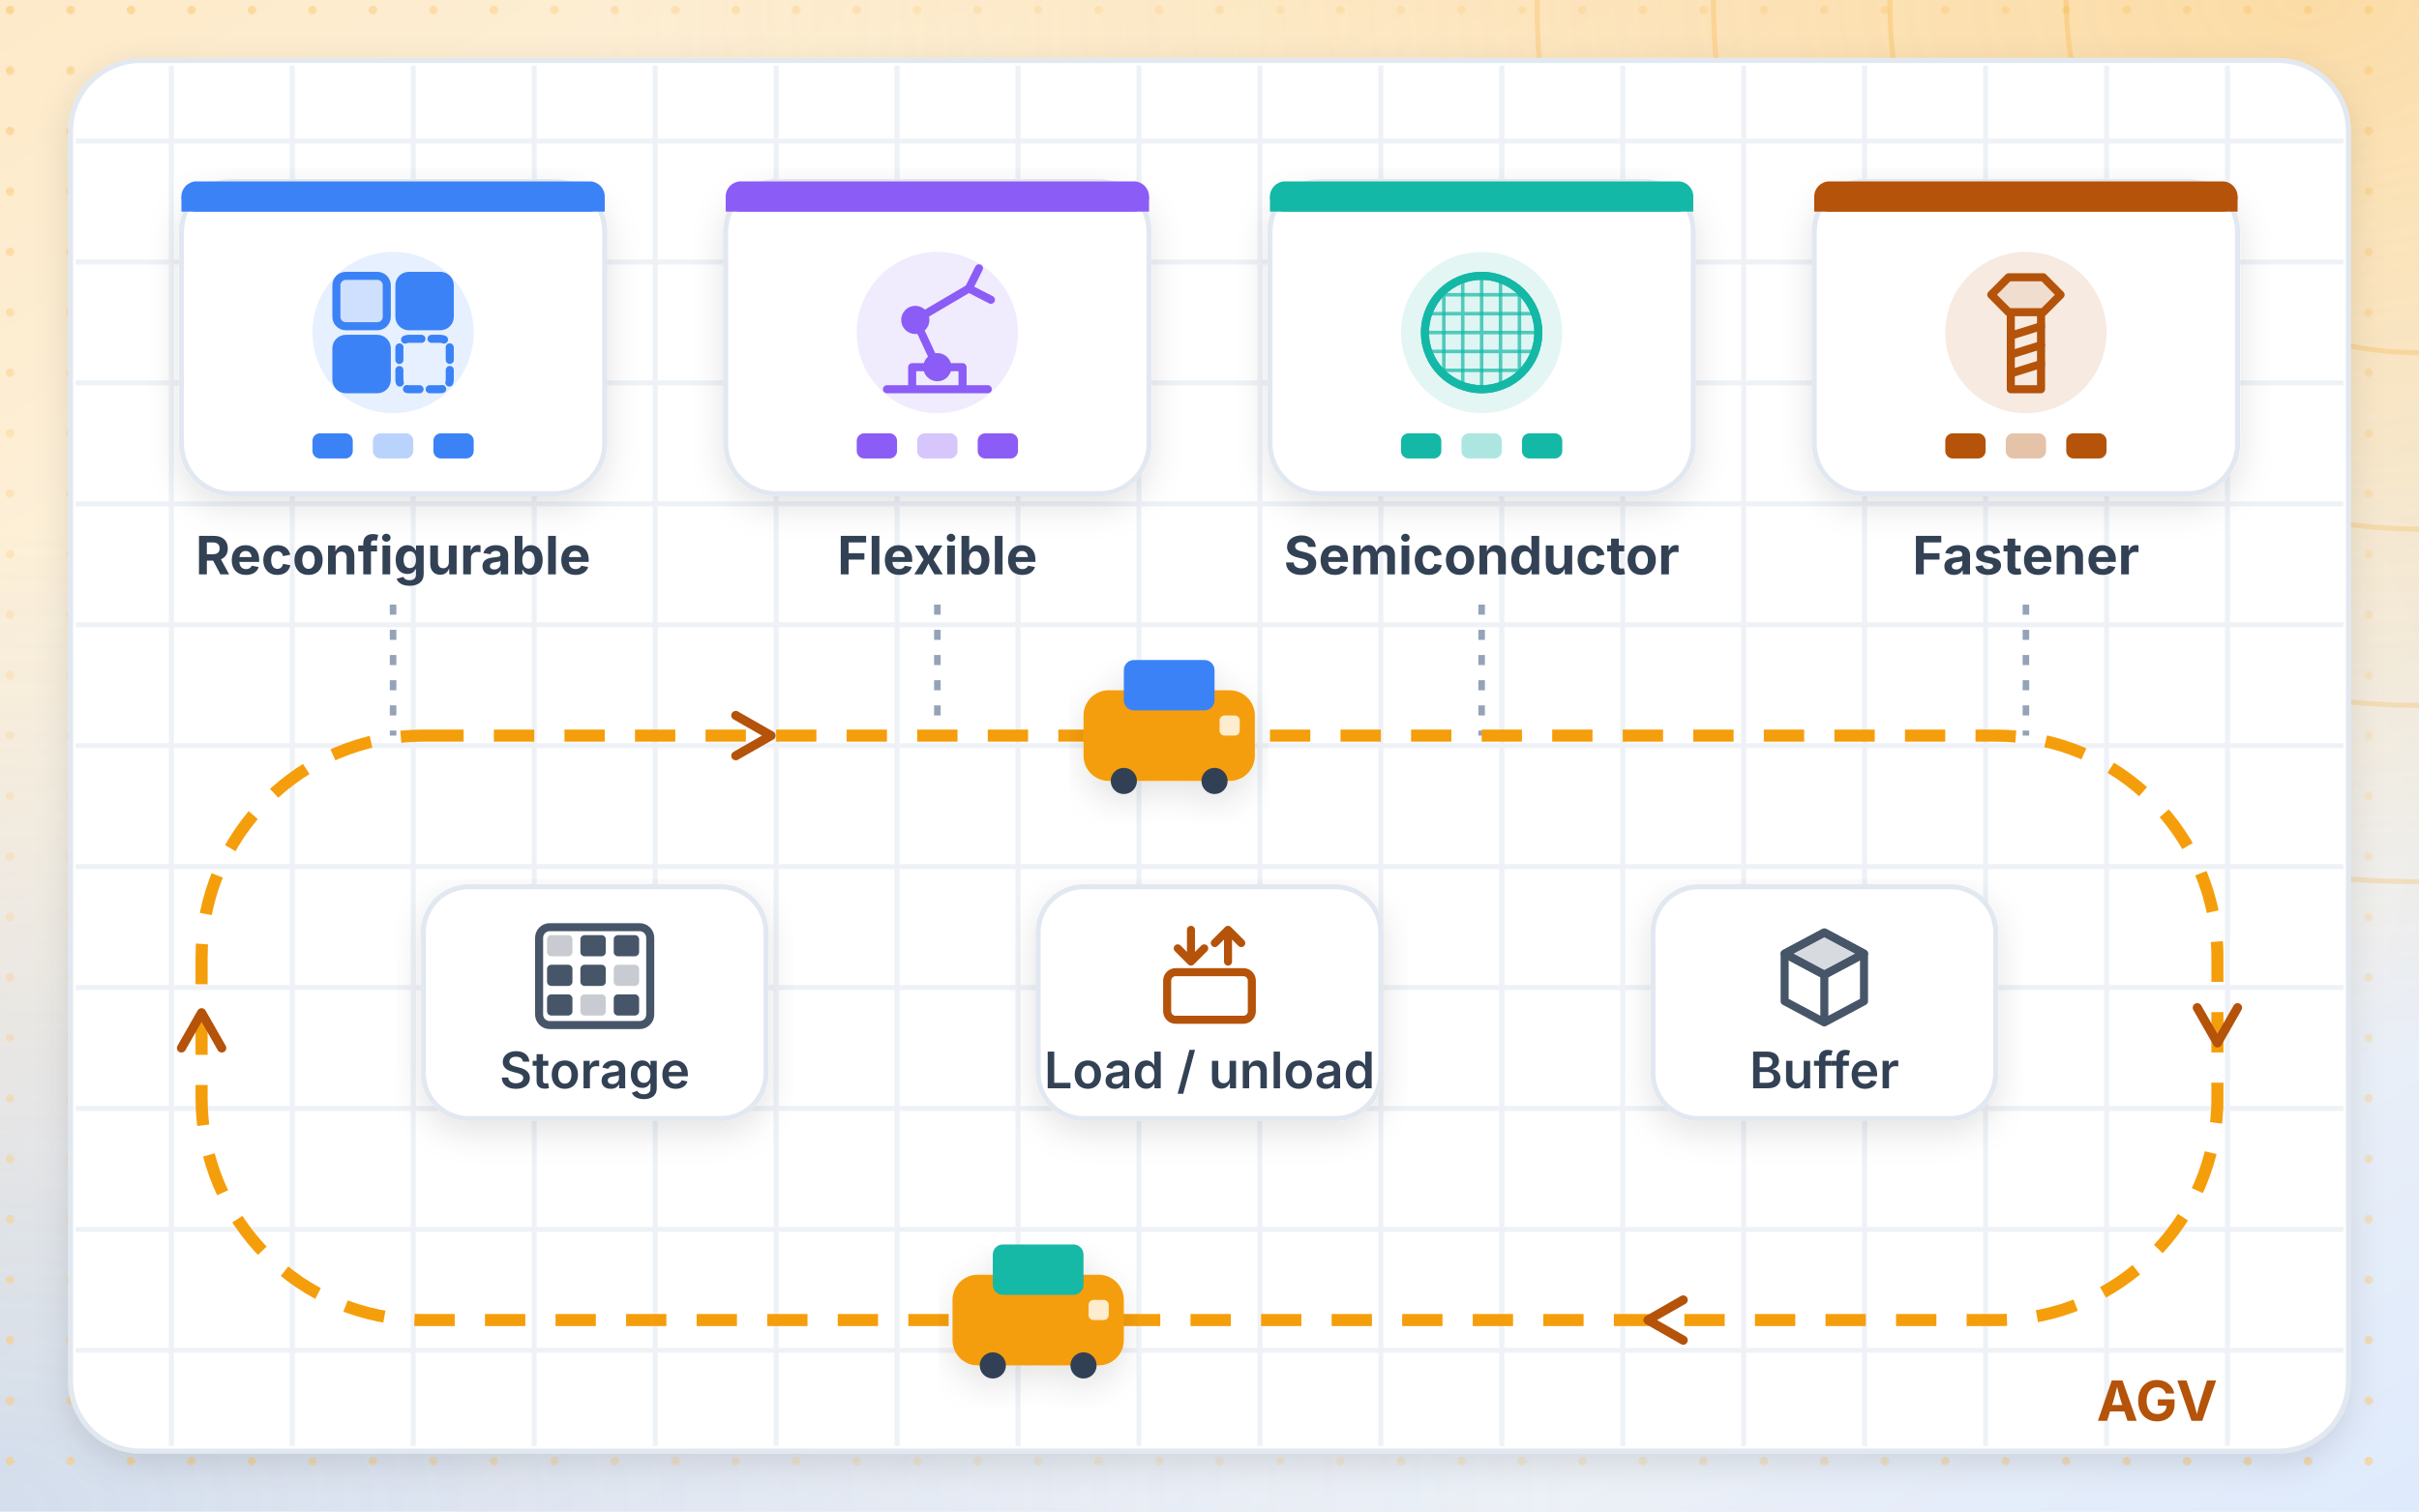
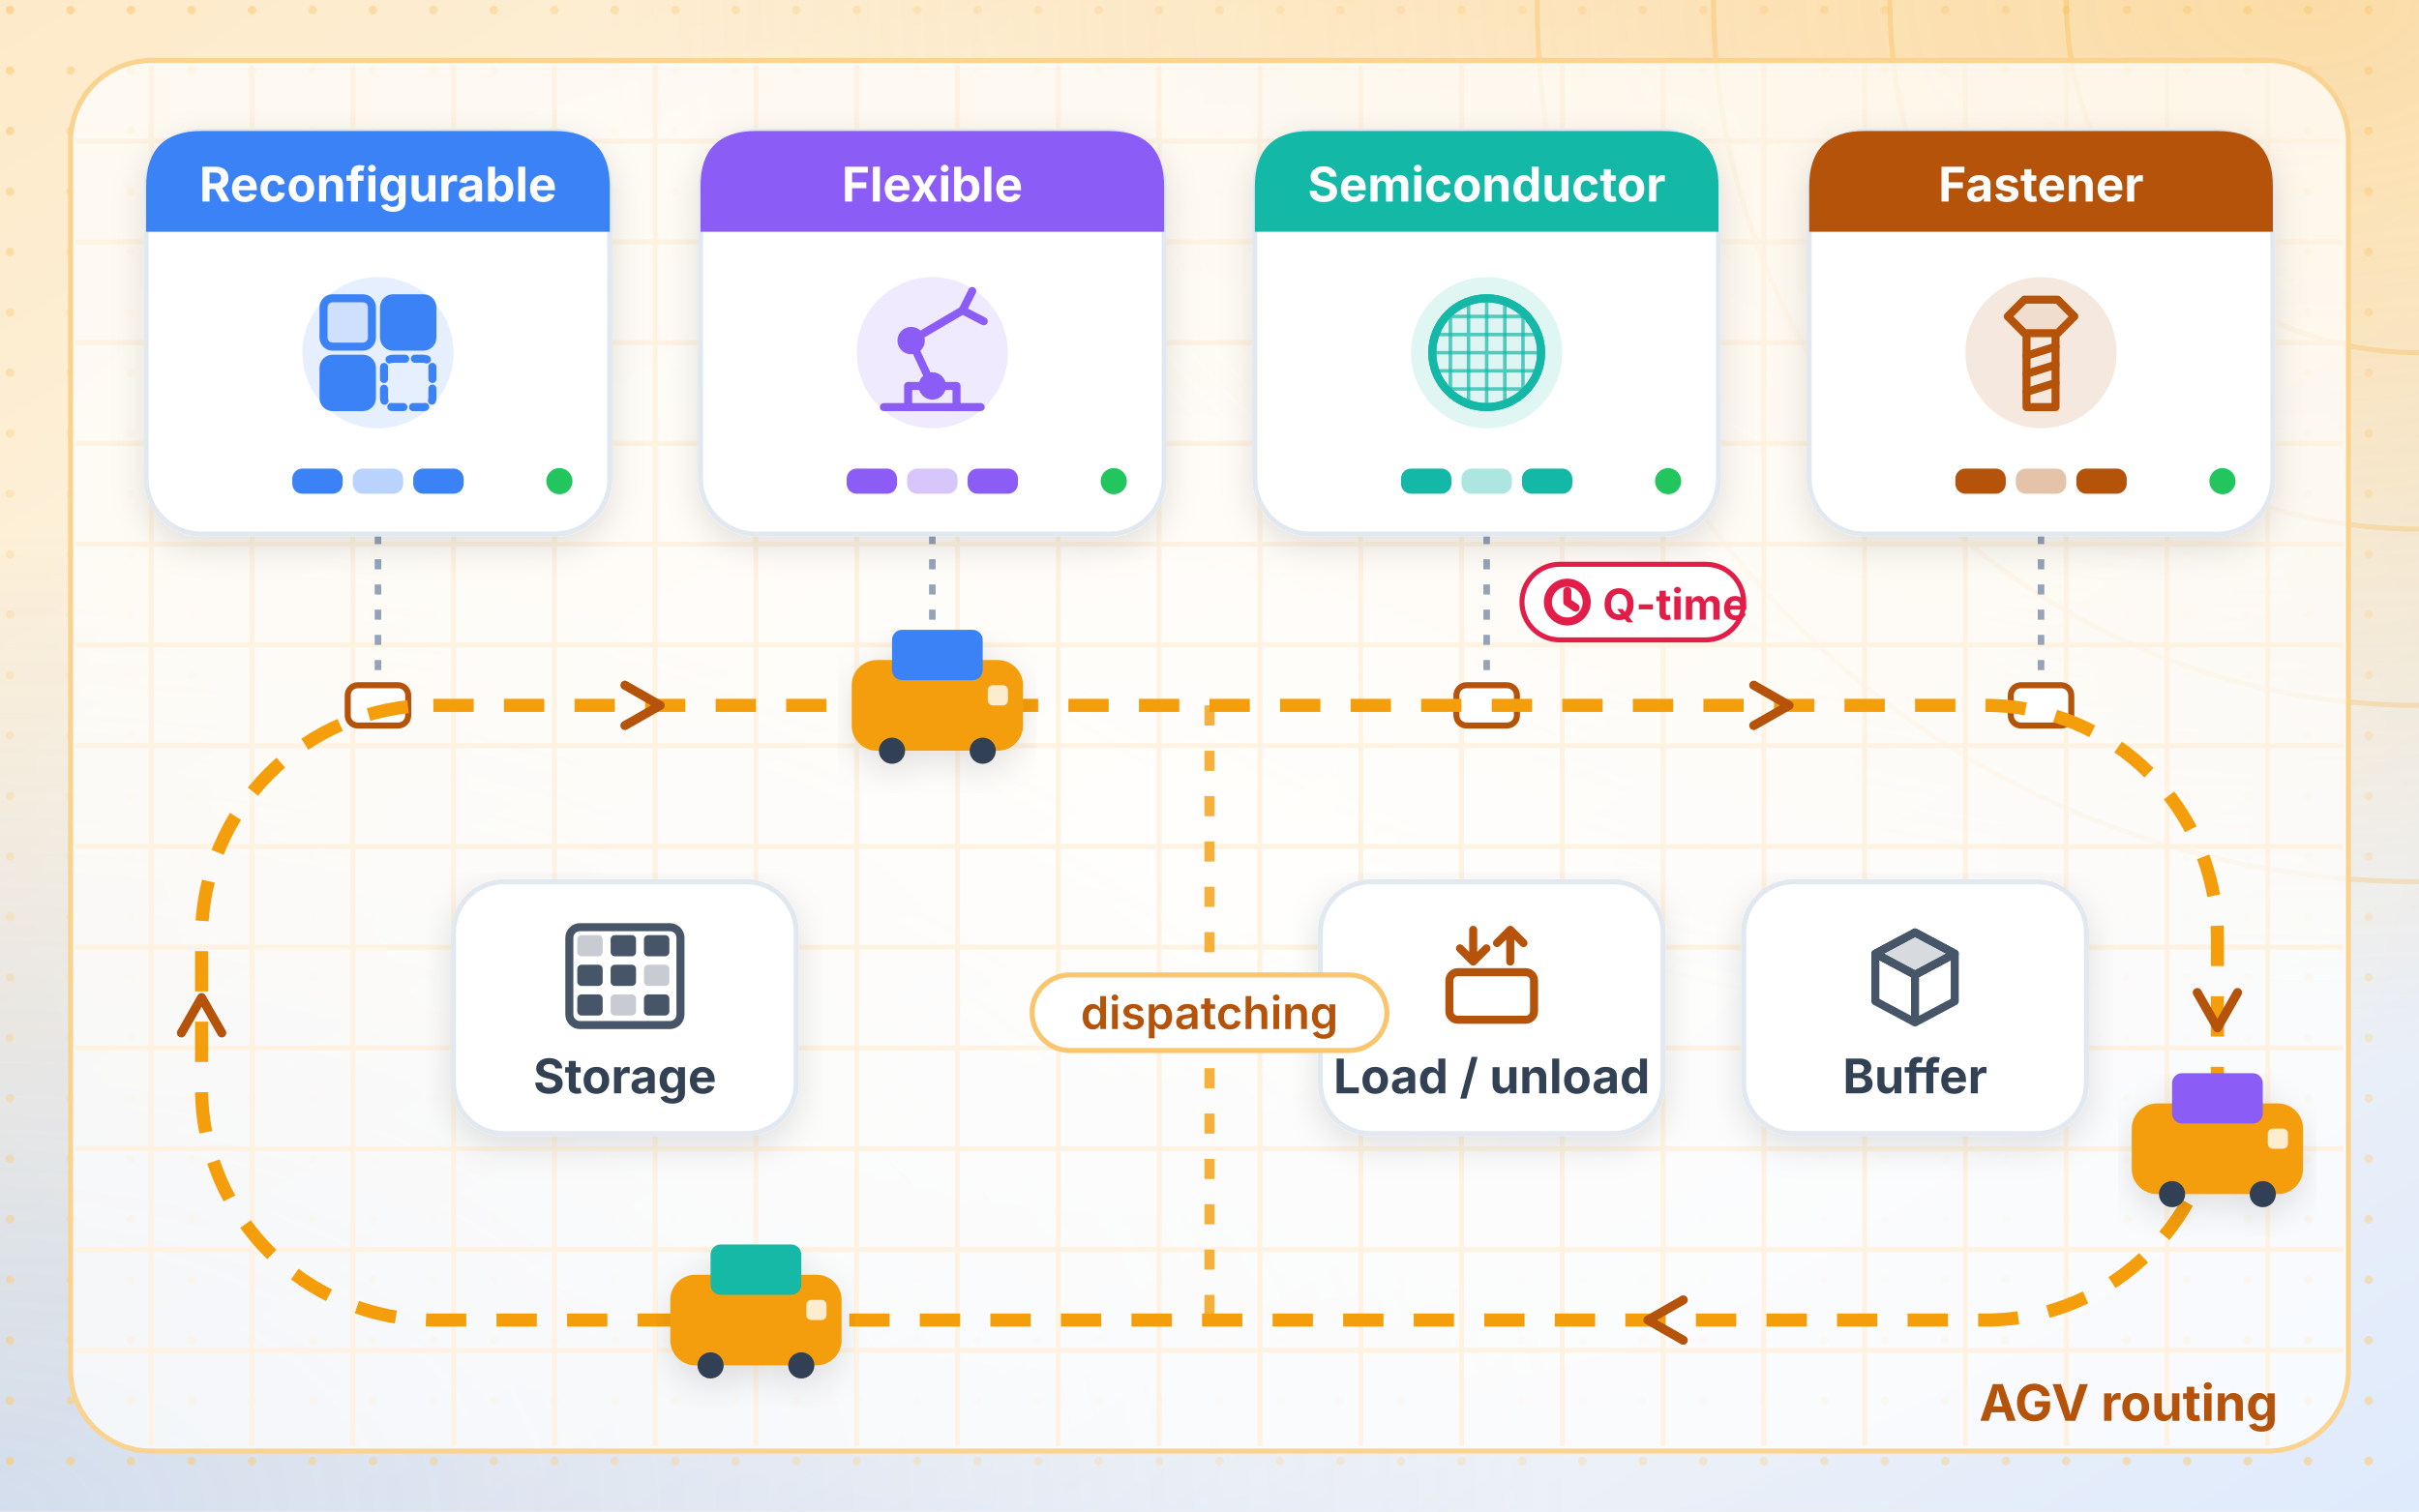
<svg xmlns="http://www.w3.org/2000/svg" viewBox="0 0 480 300" width="960" height="600" role="img" aria-hidden="true">
  <defs>
    <linearGradient id="bg" x1="0" y1="0" x2="1" y2="1">
      <stop offset="0" stop-color="#fdeac9" />
      <stop offset="0.55" stop-color="#fef8ee" />
      <stop offset="1" stop-color="#deeafd" />
    </linearGradient>
    <radialGradient id="g1" cx="0.95" cy="0" r="0.7">
      <stop offset="0" stop-color="#f59e0b" stop-opacity="0.30" />
      <stop offset="1" stop-color="#f59e0b" stop-opacity="0" />
    </radialGradient>
    <radialGradient id="g2" cx="0" cy="1" r="0.65">
      <stop offset="0" stop-color="#3b82f6" stop-opacity="0.22" />
      <stop offset="1" stop-color="#3b82f6" stop-opacity="0" />
    </radialGradient>
    <radialGradient id="g3" cx="0.48" cy="0.52" r="0.55">
      <stop offset="0" stop-color="#ffffff" stop-opacity="0.45" />
      <stop offset="1" stop-color="#ffffff" stop-opacity="0" />
    </radialGradient>
    <pattern id="dots" width="12" height="12" patternUnits="userSpaceOnUse">
      <circle cx="2" cy="2" r="0.85" fill="#faca79" />
    </pattern>
    <radialGradient id="fade" cx="0.5" cy="0.5" r="0.72">
      <stop offset="0.45" stop-color="#000" />
      <stop offset="1" stop-color="#fff" />
    </radialGradient>
    <mask id="edge">
      <rect width="480" height="300" fill="url(#fade)" />
    </mask>
    <filter id="sh" x="-8%" y="-8%" width="116%" height="130%">
      <feGaussianBlur in="SourceAlpha" stdDeviation="3.4" />
      <feOffset dy="2.2" result="o" />
      <feFlood flood-color="#0f172a" flood-opacity="0.11" />
      <feComposite in2="o" operator="in" />
      <feMerge>
        <feMergeNode />
        <feMergeNode in="SourceGraphic" />
      </feMerge>
    </filter>
    <marker id="m-ink" viewBox="0 0 10 10" refX="8" refY="5" markerUnits="userSpaceOnUse" markerWidth="8" markerHeight="8" orient="auto-start-reverse">
      <path d="M0,1 L9,5 L0,9 z" fill="#94a3b8" />
    </marker>
    <marker id="m-blue" viewBox="0 0 10 10" refX="8" refY="5" markerUnits="userSpaceOnUse" markerWidth="8" markerHeight="8" orient="auto-start-reverse">
      <path d="M0,1 L9,5 L0,9 z" fill="#3b82f6" />
    </marker>
    <marker id="m-green" viewBox="0 0 10 10" refX="8" refY="5" markerUnits="userSpaceOnUse" markerWidth="8" markerHeight="8" orient="auto-start-reverse">
      <path d="M0,1 L9,5 L0,9 z" fill="#22c55e" />
    </marker>
    <marker id="m-violet" viewBox="0 0 10 10" refX="8" refY="5" markerUnits="userSpaceOnUse" markerWidth="8" markerHeight="8" orient="auto-start-reverse">
      <path d="M0,1 L9,5 L0,9 z" fill="#8b5cf6" />
    </marker>
    <marker id="m-amber" viewBox="0 0 10 10" refX="8" refY="5" markerUnits="userSpaceOnUse" markerWidth="8" markerHeight="8" orient="auto-start-reverse">
      <path d="M0,1 L9,5 L0,9 z" fill="#f59e0b" />
    </marker>
    <marker id="m-rose" viewBox="0 0 10 10" refX="8" refY="5" markerUnits="userSpaceOnUse" markerWidth="8" markerHeight="8" orient="auto-start-reverse">
      <path d="M0,1 L9,5 L0,9 z" fill="#e11d48" />
    </marker>
    <marker id="m-teal" viewBox="0 0 10 10" refX="8" refY="5" markerUnits="userSpaceOnUse" markerWidth="8" markerHeight="8" orient="auto-start-reverse">
      <path d="M0,1 L9,5 L0,9 z" fill="#14b8a6" />
    </marker>
  </defs>
  <rect width="480" height="300" fill="url(#bg)" />
  <rect width="480" height="300" fill="url(#g1)" />
  <rect width="480" height="300" fill="url(#g2)" />
  <rect width="480" height="300" fill="url(#dots)" mask="url(#edge)" opacity="0.7" />
  <g fill="none" stroke="#f59e0b" stroke-opacity="0.2" stroke-width="1">
    <circle cx="480" cy="0" r="70" />
    <circle cx="480" cy="0" r="105" />
    <circle cx="480" cy="0" r="140" />
    <circle cx="480" cy="0" r="175" />
  </g>
  <rect width="480" height="300" fill="url(#g3)" />
  <g font-family="Inter, 'IBM Plex Sans', 'Segoe UI', Helvetica, Arial, sans-serif">
-     <rect x="14" y="12" width="452" height="276" rx="14" fill="#ffffff" stroke="#e2e8f0" filter="url(#sh)" />
-     <line x1="34" y1="13" x2="34" y2="287" stroke="#eef2f7" stroke-width="1" />
-     <line x1="58" y1="13" x2="58" y2="287" stroke="#eef2f7" stroke-width="1" />
-     <line x1="82" y1="13" x2="82" y2="287" stroke="#eef2f7" stroke-width="1" />
-     <line x1="106" y1="13" x2="106" y2="287" stroke="#eef2f7" stroke-width="1" />
-     <line x1="130" y1="13" x2="130" y2="287" stroke="#eef2f7" stroke-width="1" />
-     <line x1="154" y1="13" x2="154" y2="287" stroke="#eef2f7" stroke-width="1" />
-     <line x1="178" y1="13" x2="178" y2="287" stroke="#eef2f7" stroke-width="1" />
-     <line x1="202" y1="13" x2="202" y2="287" stroke="#eef2f7" stroke-width="1" />
-     <line x1="226" y1="13" x2="226" y2="287" stroke="#eef2f7" stroke-width="1" />
-     <line x1="250" y1="13" x2="250" y2="287" stroke="#eef2f7" stroke-width="1" />
-     <line x1="274" y1="13" x2="274" y2="287" stroke="#eef2f7" stroke-width="1" />
-     <line x1="298" y1="13" x2="298" y2="287" stroke="#eef2f7" stroke-width="1" />
-     <line x1="322" y1="13" x2="322" y2="287" stroke="#eef2f7" stroke-width="1" />
-     <line x1="346" y1="13" x2="346" y2="287" stroke="#eef2f7" stroke-width="1" />
-     <line x1="370" y1="13" x2="370" y2="287" stroke="#eef2f7" stroke-width="1" />
-     <line x1="394" y1="13" x2="394" y2="287" stroke="#eef2f7" stroke-width="1" />
-     <line x1="418" y1="13" x2="418" y2="287" stroke="#eef2f7" stroke-width="1" />
-     <line x1="442" y1="13" x2="442" y2="287" stroke="#eef2f7" stroke-width="1" />
-     <line x1="15" y1="28" x2="465" y2="28" stroke="#eef2f7" stroke-width="1" />
-     <line x1="15" y1="52" x2="465" y2="52" stroke="#eef2f7" stroke-width="1" />
-     <line x1="15" y1="76" x2="465" y2="76" stroke="#eef2f7" stroke-width="1" />
-     <line x1="15" y1="100" x2="465" y2="100" stroke="#eef2f7" stroke-width="1" />
-     <line x1="15" y1="124" x2="465" y2="124" stroke="#eef2f7" stroke-width="1" />
-     <line x1="15" y1="148" x2="465" y2="148" stroke="#eef2f7" stroke-width="1" />
-     <line x1="15" y1="172" x2="465" y2="172" stroke="#eef2f7" stroke-width="1" />
-     <line x1="15" y1="196" x2="465" y2="196" stroke="#eef2f7" stroke-width="1" />
-     <line x1="15" y1="220" x2="465" y2="220" stroke="#eef2f7" stroke-width="1" />
-     <line x1="15" y1="244" x2="465" y2="244" stroke="#eef2f7" stroke-width="1" />
-     <line x1="15" y1="268" x2="465" y2="268" stroke="#eef2f7" stroke-width="1" />
-     <line x1="78.0" y1="120" x2="78.0" y2="146" stroke="#94a3b8" stroke-width="1.3" stroke-dasharray="2 3" />
-     <rect x="36" y="36" width="84" height="62" rx="10" fill="#ffffff" stroke="#e2e8f0" filter="url(#sh)" />
-     <rect x="36" y="36" width="84" height="6" rx="3" fill="#3b82f6" />
-     <rect x="36" y="39" width="84" height="3" fill="#3b82f6" />
-     <circle cx="78.0" cy="66" r="16" fill="#e7f0fe" />
-     <g transform="translate(78.0,66) scale(1.25)" fill="none" stroke="#3b82f6" stroke-width="1.28" stroke-linecap="round" stroke-linejoin="round">
+     <rect x="14" y="12" width="452" height="276" rx="16" fill="#ffffff" fill-opacity="0.72" stroke="#fad391" />
+     <line x1="30" y1="13" x2="30" y2="287" stroke="#fef3e2" stroke-width="1" />
+     <line x1="50" y1="13" x2="50" y2="287" stroke="#fef3e2" stroke-width="1" />
+     <line x1="70" y1="13" x2="70" y2="287" stroke="#fef3e2" stroke-width="1" />
+     <line x1="90" y1="13" x2="90" y2="287" stroke="#fef3e2" stroke-width="1" />
+     <line x1="110" y1="13" x2="110" y2="287" stroke="#fef3e2" stroke-width="1" />
+     <line x1="130" y1="13" x2="130" y2="287" stroke="#fef3e2" stroke-width="1" />
+     <line x1="150" y1="13" x2="150" y2="287" stroke="#fef3e2" stroke-width="1" />
+     <line x1="170" y1="13" x2="170" y2="287" stroke="#fef3e2" stroke-width="1" />
+     <line x1="190" y1="13" x2="190" y2="287" stroke="#fef3e2" stroke-width="1" />
+     <line x1="210" y1="13" x2="210" y2="287" stroke="#fef3e2" stroke-width="1" />
+     <line x1="230" y1="13" x2="230" y2="287" stroke="#fef3e2" stroke-width="1" />
+     <line x1="250" y1="13" x2="250" y2="287" stroke="#fef3e2" stroke-width="1" />
+     <line x1="270" y1="13" x2="270" y2="287" stroke="#fef3e2" stroke-width="1" />
+     <line x1="290" y1="13" x2="290" y2="287" stroke="#fef3e2" stroke-width="1" />
+     <line x1="310" y1="13" x2="310" y2="287" stroke="#fef3e2" stroke-width="1" />
+     <line x1="330" y1="13" x2="330" y2="287" stroke="#fef3e2" stroke-width="1" />
+     <line x1="350" y1="13" x2="350" y2="287" stroke="#fef3e2" stroke-width="1" />
+     <line x1="370" y1="13" x2="370" y2="287" stroke="#fef3e2" stroke-width="1" />
+     <line x1="390" y1="13" x2="390" y2="287" stroke="#fef3e2" stroke-width="1" />
+     <line x1="410" y1="13" x2="410" y2="287" stroke="#fef3e2" stroke-width="1" />
+     <line x1="430" y1="13" x2="430" y2="287" stroke="#fef3e2" stroke-width="1" />
+     <line x1="450" y1="13" x2="450" y2="287" stroke="#fef3e2" stroke-width="1" />
+     <line x1="15" y1="28" x2="465" y2="28" stroke="#fef3e2" stroke-width="1" />
+     <line x1="15" y1="48" x2="465" y2="48" stroke="#fef3e2" stroke-width="1" />
+     <line x1="15" y1="68" x2="465" y2="68" stroke="#fef3e2" stroke-width="1" />
+     <line x1="15" y1="88" x2="465" y2="88" stroke="#fef3e2" stroke-width="1" />
+     <line x1="15" y1="108" x2="465" y2="108" stroke="#fef3e2" stroke-width="1" />
+     <line x1="15" y1="128" x2="465" y2="128" stroke="#fef3e2" stroke-width="1" />
+     <line x1="15" y1="148" x2="465" y2="148" stroke="#fef3e2" stroke-width="1" />
+     <line x1="15" y1="168" x2="465" y2="168" stroke="#fef3e2" stroke-width="1" />
+     <line x1="15" y1="188" x2="465" y2="188" stroke="#fef3e2" stroke-width="1" />
+     <line x1="15" y1="208" x2="465" y2="208" stroke="#fef3e2" stroke-width="1" />
+     <line x1="15" y1="228" x2="465" y2="228" stroke="#fef3e2" stroke-width="1" />
+     <line x1="15" y1="248" x2="465" y2="248" stroke="#fef3e2" stroke-width="1" />
+     <line x1="15" y1="268" x2="465" y2="268" stroke="#fef3e2" stroke-width="1" />
+     <line x1="75.0" y1="106" x2="75.0" y2="140" stroke="#94a3b8" stroke-width="1.3" stroke-dasharray="2 3" />
+     <rect x="69.0" y="136" width="12" height="8" rx="2" fill="#ffffff" stroke="#b45309" stroke-width="1.2" />
+     <rect x="29" y="26" width="92" height="80" rx="11" fill="#ffffff" stroke="#e2e8f0" filter="url(#sh)" />
+     <path d="M29,46 V37 Q29,26 40,26 H110 Q121,26 121,37 V46 Z" fill="#3b82f6" />
+     <text x="75.0" y="40" font-size="9.5" fill="#ffffff" font-weight="700" text-anchor="middle">Reconfigurable</text>
+     <circle cx="75.0" cy="70" r="15" fill="#e6effe" />
+     <g transform="translate(75.0,70) scale(1.2)" fill="none" stroke="#3b82f6" stroke-width="1.33" stroke-linecap="round" stroke-linejoin="round">
      <rect x="-9" y="-9" width="8" height="8" rx="1.5" fill="#cee0fd" />
      <rect x="1" y="-9" width="8" height="8" rx="1.5" fill="#3b82f6" />
      <rect x="-9" y="1" width="8" height="8" rx="1.5" fill="#3b82f6" />
      <rect x="1" y="1" width="8" height="8" rx="1.5" stroke-dasharray="2 1.6" />
    </g>
-     <rect x="62.0" y="86" width="8" height="5" rx="1.5" fill="#3b82f6" />
-     <rect x="74.0" y="86" width="8" height="5" rx="1.5" fill="#bad3fc" />
-     <rect x="86.0" y="86" width="8" height="5" rx="1.5" fill="#3b82f6" />
-     <text x="78.0" y="114" font-size="10.5" fill="#334155" font-weight="650" text-anchor="middle">Reconfigurable</text>
-     <line x1="186.0" y1="120" x2="186.0" y2="146" stroke="#94a3b8" stroke-width="1.3" stroke-dasharray="2 3" />
-     <rect x="144" y="36" width="84" height="62" rx="10" fill="#ffffff" stroke="#e2e8f0" filter="url(#sh)" />
-     <rect x="144" y="36" width="84" height="6" rx="3" fill="#8b5cf6" />
-     <rect x="144" y="39" width="84" height="3" fill="#8b5cf6" />
-     <circle cx="186.0" cy="66" r="16" fill="#f1ebfe" />
-     <g transform="translate(186.0,66) scale(1.25)" fill="none" stroke="#8b5cf6" stroke-width="1.28" stroke-linecap="round" stroke-linejoin="round">
+     <rect x="58.0" y="93" width="10" height="5" rx="2" fill="#3b82f6" />
+     <rect x="70.0" y="93" width="10" height="5" rx="2" fill="#bad3fc" />
+     <rect x="82.0" y="93" width="10" height="5" rx="2" fill="#3b82f6" />
+     <circle cx="111" cy="95.5" r="2.6" fill="#22c55e" />
+     <line x1="185.0" y1="106" x2="185.0" y2="140" stroke="#94a3b8" stroke-width="1.3" stroke-dasharray="2 3" />
+     <rect x="179.0" y="136" width="12" height="8" rx="2" fill="#ffffff" stroke="#b45309" stroke-width="1.2" />
+     <rect x="139" y="26" width="92" height="80" rx="11" fill="#ffffff" stroke="#e2e8f0" filter="url(#sh)" />
+     <path d="M139,46 V37 Q139,26 150,26 H220 Q231,26 231,37 V46 Z" fill="#8b5cf6" />
+     <text x="185.0" y="40" font-size="9.5" fill="#ffffff" font-weight="700" text-anchor="middle">Flexible</text>
+     <circle cx="185.0" cy="70" r="15" fill="#f0eafe" />
+     <g transform="translate(185.0,70) scale(1.2)" fill="none" stroke="#8b5cf6" stroke-width="1.33" stroke-linecap="round" stroke-linejoin="round">
      <path d="M-8,9 H8 M-4,9 V5.5 H4 V9" />
      <path d="M0,5.5 L-3.5,-2 L5,-7" />
      <path d="M5,-7 L8.5,-5.2 M5,-7 L6.6,-10.2" />
      <circle cx="0" cy="5.5" r="1.6" fill="#8b5cf6" />
      <circle cx="-3.5" cy="-2" r="1.6" fill="#8b5cf6" />
    </g>
-     <rect x="170.0" y="86" width="8" height="5" rx="1.5" fill="#8b5cf6" />
-     <rect x="182.0" y="86" width="8" height="5" rx="1.5" fill="#d6c6fc" />
-     <rect x="194.0" y="86" width="8" height="5" rx="1.5" fill="#8b5cf6" />
-     <text x="186.0" y="114" font-size="10.5" fill="#334155" font-weight="650" text-anchor="middle">Flexible</text>
-     <line x1="294.0" y1="120" x2="294.0" y2="146" stroke="#94a3b8" stroke-width="1.3" stroke-dasharray="2 3" />
-     <rect x="252" y="36" width="84" height="62" rx="10" fill="#ffffff" stroke="#e2e8f0" filter="url(#sh)" />
-     <rect x="252" y="36" width="84" height="6" rx="3" fill="#14b8a6" />
-     <rect x="252" y="39" width="84" height="3" fill="#14b8a6" />
-     <circle cx="294.0" cy="66" r="16" fill="#e3f6f4" />
+     <rect x="168.0" y="93" width="10" height="5" rx="2" fill="#8b5cf6" />
+     <rect x="180.0" y="93" width="10" height="5" rx="2" fill="#d6c6fc" />
+     <rect x="192.0" y="93" width="10" height="5" rx="2" fill="#8b5cf6" />
+     <circle cx="221" cy="95.5" r="2.6" fill="#22c55e" />
+     <line x1="295.0" y1="106" x2="295.0" y2="140" stroke="#94a3b8" stroke-width="1.3" stroke-dasharray="2 3" />
+     <rect x="289.0" y="136" width="12" height="8" rx="2" fill="#ffffff" stroke="#b45309" stroke-width="1.2" />
+     <rect x="249" y="26" width="92" height="80" rx="11" fill="#ffffff" stroke="#e2e8f0" filter="url(#sh)" />
+     <path d="M249,46 V37 Q249,26 260,26 H330 Q341,26 341,37 V46 Z" fill="#14b8a6" />
+     <text x="295.0" y="40" font-size="9.5" fill="#ffffff" font-weight="700" text-anchor="middle">Semiconductor</text>
+     <circle cx="295.0" cy="70" r="15" fill="#e0f6f3" />
    <clipPath id="wf4">
-       <circle cx="294.0" cy="66" r="10.75" />
+       <circle cx="295.0" cy="70" r="10.32" />
    </clipPath>
-     <g transform="translate(294.0,66) scale(1.25)" fill="none" stroke="#14b8a6" stroke-width="1.28" stroke-linecap="round" stroke-linejoin="round">
+     <g transform="translate(295.0,70) scale(1.2)" fill="none" stroke="#14b8a6" stroke-width="1.33" stroke-linecap="round" stroke-linejoin="round">
      <circle r="9" fill="#def5f3" />
    </g>
    <g clip-path="url(#wf4)">
-       <g transform="translate(294.0,66) scale(1.25)" stroke="#14b8a6" stroke-width="0.56" stroke-opacity="0.7">
+       <g transform="translate(295.0,70) scale(1.2)" stroke="#14b8a6" stroke-width="0.58" stroke-opacity="0.7">
        <path d="M-6,-10 V10 M-10,-6 H10" />
        <path d="M-3,-10 V10 M-10,-3 H10" />
        <path d="M0,-10 V10 M-10,0 H10" />
        <path d="M3,-10 V10 M-10,3 H10" />
        <path d="M6,-10 V10 M-10,6 H10" />
      </g>
    </g>
-     <g transform="translate(294.0,66) scale(1.25)" fill="none" stroke="#14b8a6" stroke-width="1.28" stroke-linecap="round" stroke-linejoin="round">
+     <g transform="translate(295.0,70) scale(1.2)" fill="none" stroke="#14b8a6" stroke-width="1.33" stroke-linecap="round" stroke-linejoin="round">
      <circle r="9" />
    </g>
-     <rect x="278.0" y="86" width="8" height="5" rx="1.5" fill="#14b8a6" />
-     <rect x="290.0" y="86" width="8" height="5" rx="1.5" fill="#ade6e0" />
-     <rect x="302.0" y="86" width="8" height="5" rx="1.5" fill="#14b8a6" />
-     <text x="294.0" y="114" font-size="10.5" fill="#334155" font-weight="650" text-anchor="middle">Semiconductor</text>
-     <line x1="402.0" y1="120" x2="402.0" y2="146" stroke="#94a3b8" stroke-width="1.3" stroke-dasharray="2 3" />
-     <rect x="360" y="36" width="84" height="62" rx="10" fill="#ffffff" stroke="#e2e8f0" filter="url(#sh)" />
-     <rect x="360" y="36" width="84" height="6" rx="3" fill="#b45309" />
-     <rect x="360" y="39" width="84" height="3" fill="#b45309" />
-     <circle cx="402.0" cy="66" r="16" fill="#f6eae1" />
-     <g transform="translate(402.0,66) scale(1.25)" fill="none" stroke="#b45309" stroke-width="1.28" stroke-linecap="round" stroke-linejoin="round">
+     <rect x="278.0" y="93" width="10" height="5" rx="2" fill="#14b8a6" />
+     <rect x="290.0" y="93" width="10" height="5" rx="2" fill="#ade6e0" />
+     <rect x="302.0" y="93" width="10" height="5" rx="2" fill="#14b8a6" />
+     <circle cx="331" cy="95.5" r="2.6" fill="#22c55e" />
+     <line x1="405.0" y1="106" x2="405.0" y2="140" stroke="#94a3b8" stroke-width="1.3" stroke-dasharray="2 3" />
+     <rect x="399.0" y="136" width="12" height="8" rx="2" fill="#ffffff" stroke="#b45309" stroke-width="1.2" />
+     <rect x="359" y="26" width="92" height="80" rx="11" fill="#ffffff" stroke="#e2e8f0" filter="url(#sh)" />
+     <path d="M359,46 V37 Q359,26 370,26 H440 Q451,26 451,37 V46 Z" fill="#b45309" />
+     <text x="405.0" y="40" font-size="9.5" fill="#ffffff" font-weight="700" text-anchor="middle">Fastener</text>
+     <circle cx="405.0" cy="70" r="15" fill="#f5e9df" />
+     <g transform="translate(405.0,70) scale(1.2)" fill="none" stroke="#b45309" stroke-width="1.33" stroke-linecap="round" stroke-linejoin="round">
      <path d="M5.50,-6.00 L2.75,-3.23 L-2.75,-3.23 L-5.50,-6.00 L-2.75,-8.77 L2.75,-8.77 Z" fill="#f0ddce" />
      <path d="M-2.4,-2.6 V9 H2.4 V-2.6" />
      <path d="M-2.4,0.5 L2.4,-1 M-2.4,3.5 L2.4,2 M-2.4,6.5 L2.4,5" />
    </g>
-     <rect x="386.0" y="86" width="8" height="5" rx="1.5" fill="#b45309" />
-     <rect x="398.0" y="86" width="8" height="5" rx="1.5" fill="#e5c3a9" />
-     <rect x="410.0" y="86" width="8" height="5" rx="1.5" fill="#b45309" />
-     <text x="402.0" y="114" font-size="10.5" fill="#334155" font-weight="650" text-anchor="middle">Fastener</text>
-     <rect x="40" y="146" width="400" height="116" rx="44" fill="none" stroke="#f59e0b" stroke-width="2.4" stroke-dasharray="8 6" />
-     <path d="M-4,-4 L3,0 L-4,4" transform="translate(150,146) rotate(0)" fill="none" stroke="#b45309" stroke-width="1.8" stroke-linecap="round" stroke-linejoin="round" />
+     <rect x="388.0" y="93" width="10" height="5" rx="2" fill="#b45309" />
+     <rect x="400.0" y="93" width="10" height="5" rx="2" fill="#e5c3a9" />
+     <rect x="412.0" y="93" width="10" height="5" rx="2" fill="#b45309" />
+     <circle cx="441" cy="95.5" r="2.6" fill="#22c55e" />
+     <rect x="302" y="112" width="44" height="15" rx="7.5" fill="#ffffff" stroke="#e11d48" stroke-width="1" />
+     <g transform="translate(311,119.5) scale(0.55)" fill="none" stroke="#e11d48" stroke-width="2.91" stroke-linecap="round" stroke-linejoin="round">
+       <circle r="7" />
+       <path d="M0,-4 V0 L3,2" />
+     </g>
+     <text x="318" y="123" font-size="8.5" fill="#e11d48" font-weight="700" text-anchor="start">Q-time</text>
+     <rect x="40" y="140" width="400" height="122" rx="46" fill="none" stroke="#f59e0b" stroke-width="2.6" stroke-dasharray="8 6" />
+     <line x1="240" y1="140" x2="240" y2="262" stroke="#f59e0b" stroke-width="2" stroke-dasharray="4 5" stroke-opacity="0.8" />
+     <path d="M-4,-4 L3,0 L-4,4" transform="translate(128,140) rotate(0)" fill="none" stroke="#b45309" stroke-width="1.8" stroke-linecap="round" stroke-linejoin="round" />
+     <path d="M-4,-4 L3,0 L-4,4" transform="translate(352,140) rotate(0)" fill="none" stroke="#b45309" stroke-width="1.8" stroke-linecap="round" stroke-linejoin="round" />
    <path d="M-4,-4 L3,0 L-4,4" transform="translate(330,262) rotate(180)" fill="none" stroke="#b45309" stroke-width="1.8" stroke-linecap="round" stroke-linejoin="round" />
-     <path d="M-4,-4 L3,0 L-4,4" transform="translate(440,204) rotate(90)" fill="none" stroke="#b45309" stroke-width="1.8" stroke-linecap="round" stroke-linejoin="round" />
-     <path d="M-4,-4 L3,0 L-4,4" transform="translate(40,204) rotate(270)" fill="none" stroke="#b45309" stroke-width="1.8" stroke-linecap="round" stroke-linejoin="round" />
-     <g transform="translate(232,146)" filter="url(#sh)">
+     <path d="M-4,-4 L3,0 L-4,4" transform="translate(440,201) rotate(90)" fill="none" stroke="#b45309" stroke-width="1.8" stroke-linecap="round" stroke-linejoin="round" />
+     <path d="M-4,-4 L3,0 L-4,4" transform="translate(40,201) rotate(270)" fill="none" stroke="#b45309" stroke-width="1.8" stroke-linecap="round" stroke-linejoin="round" />
+     <g transform="translate(186,140)" filter="url(#sh)">
      <rect x="-17" y="-9" width="34" height="18" rx="5" fill="#f59e0b" />
      <rect x="-9" y="-15" width="18" height="10" rx="2" fill="#3b82f6" />
      <circle cx="-9" cy="9" r="2.6" fill="#334155" />
      <circle cx="9" cy="9" r="2.6" fill="#334155" />
      <rect x="10" y="-4" width="4" height="4" rx="1" fill="#fff" fill-opacity="0.8" />
    </g>
-     <g transform="translate(206,262)" filter="url(#sh)">
+     <g transform="translate(150,262)" filter="url(#sh)">
      <rect x="-17" y="-9" width="34" height="18" rx="5" fill="#f59e0b" />
      <rect x="-9" y="-15" width="18" height="10" rx="2" fill="#14b8a6" />
      <circle cx="-9" cy="9" r="2.6" fill="#334155" />
      <circle cx="9" cy="9" r="2.6" fill="#334155" />
      <rect x="10" y="-4" width="4" height="4" rx="1" fill="#fff" fill-opacity="0.8" />
    </g>
-     <rect x="84" y="176" width="68" height="46" rx="9" fill="#ffffff" stroke="#e2e8f0" filter="url(#sh)" />
-     <g transform="translate(118,194) scale(1.05)" fill="none" stroke="#475569" stroke-width="1.52" stroke-linecap="round" stroke-linejoin="round">
+     <g transform="translate(440,228)" filter="url(#sh)">
+       <rect x="-17" y="-9" width="34" height="18" rx="5" fill="#f59e0b" />
+       <rect x="-9" y="-15" width="18" height="10" rx="2" fill="#8b5cf6" />
+       <circle cx="-9" cy="9" r="2.6" fill="#334155" />
+       <circle cx="9" cy="9" r="2.6" fill="#334155" />
+       <rect x="10" y="-4" width="4" height="4" rx="1" fill="#fff" fill-opacity="0.8" />
+     </g>
+     <rect x="90" y="175" width="68" height="50" rx="10" fill="#ffffff" stroke="#e2e8f0" filter="url(#sh)" />
+     <g transform="translate(124,194) scale(1.05)" fill="none" stroke="#475569" stroke-width="1.52" stroke-linecap="round" stroke-linejoin="round">
      <rect x="-10.5" y="-9.5" width="21" height="18.5" rx="2" />
      <rect x="-9.0" y="-8.0" width="4.8" height="4" rx="0.8" fill="#c8ccd2" stroke="none" />
      <rect x="-9.0" y="-2.4" width="4.8" height="4" rx="0.8" fill="#475569" stroke="none" />
      <rect x="-9.0" y="3.2" width="4.8" height="4" rx="0.8" fill="#475569" stroke="none" />
      <rect x="-2.7" y="-8.0" width="4.8" height="4" rx="0.8" fill="#475569" stroke="none" />
      <rect x="-2.7" y="-2.4" width="4.8" height="4" rx="0.8" fill="#475569" stroke="none" />
      <rect x="-2.7" y="3.2" width="4.8" height="4" rx="0.8" fill="#c8ccd2" stroke="none" />
      <rect x="3.6" y="-8.0" width="4.8" height="4" rx="0.8" fill="#475569" stroke="none" />
      <rect x="3.6" y="-2.4" width="4.8" height="4" rx="0.8" fill="#c8ccd2" stroke="none" />
      <rect x="3.6" y="3.2" width="4.8" height="4" rx="0.8" fill="#475569" stroke="none" />
    </g>
-     <text x="118" y="216" font-size="10" fill="#334155" font-weight="600" text-anchor="middle">Storage</text>
-     <rect x="206" y="176" width="68" height="46" rx="9" fill="#ffffff" stroke="#e2e8f0" filter="url(#sh)" />
-     <g transform="translate(240,194) scale(1.05)" fill="none" stroke="#b45309" stroke-width="1.52" stroke-linecap="round" stroke-linejoin="round">
+     <text x="124" y="217" font-size="9.5" fill="#334155" font-weight="650" text-anchor="middle">Storage</text>
+     <rect x="262" y="175" width="68" height="50" rx="10" fill="#ffffff" stroke="#e2e8f0" filter="url(#sh)" />
+     <g transform="translate(296,194) scale(1.05)" fill="none" stroke="#b45309" stroke-width="1.52" stroke-linecap="round" stroke-linejoin="round">
      <rect x="-8" y="-1" width="16" height="9" rx="1.6" />
      <path d="M-3.5,-9 V-3 M-6,-5.5 L-3.5,-3 L-1,-5.5 M3.5,-3 V-9 M1,-6.5 L3.5,-9 L6,-6.5" />
    </g>
-     <text x="240" y="216" font-size="10" fill="#334155" font-weight="600" text-anchor="middle">Load / unload</text>
-     <rect x="328" y="176" width="68" height="46" rx="9" fill="#ffffff" stroke="#e2e8f0" filter="url(#sh)" />
-     <g transform="translate(362,194) scale(1.05)" fill="none" stroke="#475569" stroke-width="1.52" stroke-linecap="round" stroke-linejoin="round">
+     <text x="296" y="217" font-size="9.5" fill="#334155" font-weight="650" text-anchor="middle">Load / unload</text>
+     <rect x="346" y="175" width="68" height="50" rx="10" fill="#ffffff" stroke="#e2e8f0" filter="url(#sh)" />
+     <g transform="translate(380,194) scale(1.05)" fill="none" stroke="#475569" stroke-width="1.52" stroke-linecap="round" stroke-linejoin="round">
      <path d="M0,-8.5 L7.5,-4.5 L0,-0.5 L-7.5,-4.5 Z" fill="#d7dade" />
      <path d="M0,-8.5 L7.5,-4.5 V4.5 L0,8.5 L-7.5,4.5 V-4.5 Z M-7.5,-4.5 L0,-0.5 L7.5,-4.5 M0,-0.5 V8.5" />
    </g>
-     <text x="362" y="216" font-size="10" fill="#334155" font-weight="600" text-anchor="middle">Buffer</text>
-     <text x="440" y="282" font-size="11" fill="#b45309" font-weight="700" text-anchor="end">AGV</text>
+     <text x="380" y="217" font-size="9.5" fill="#334155" font-weight="650" text-anchor="middle">Buffer</text>
+     <rect x="204.8" y="193.5" width="70.4" height="15" rx="7.5" fill="#ffffff" stroke="#f9c56d" stroke-width="1" />
+     <text x="240" y="204.24" font-size="9" fill="#b45309" font-weight="600" text-anchor="middle">dispatching</text>
+     <text x="452" y="282" font-size="10" fill="#b45309" font-weight="700" text-anchor="end">AGV routing</text>
  </g>
</svg>
